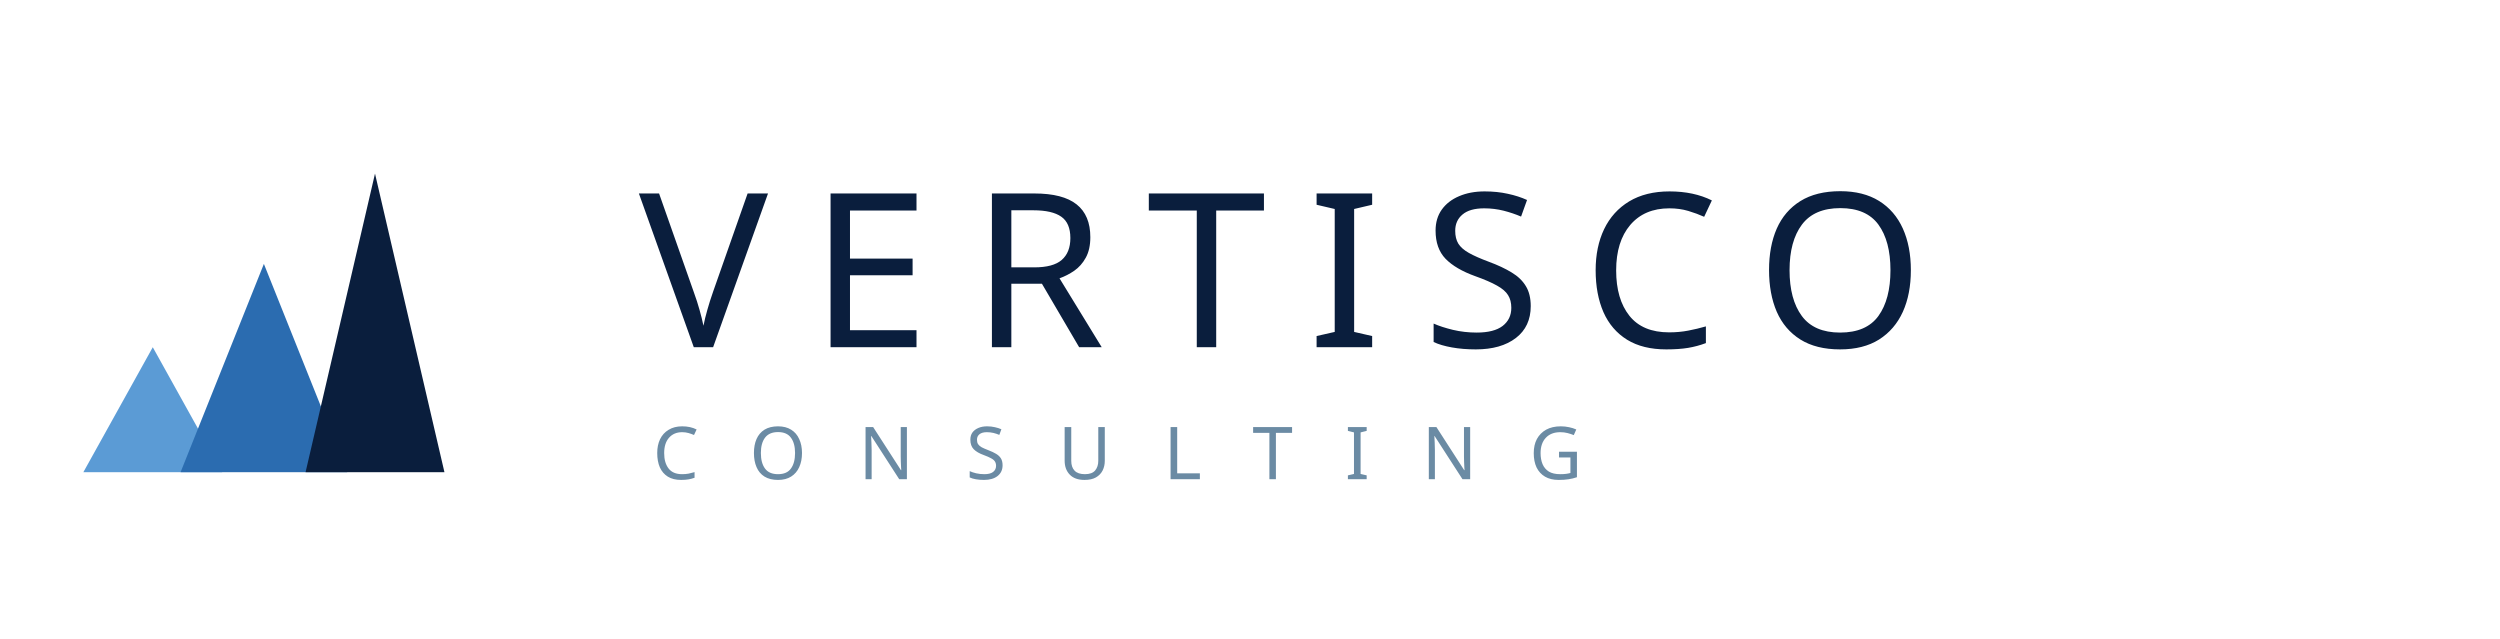
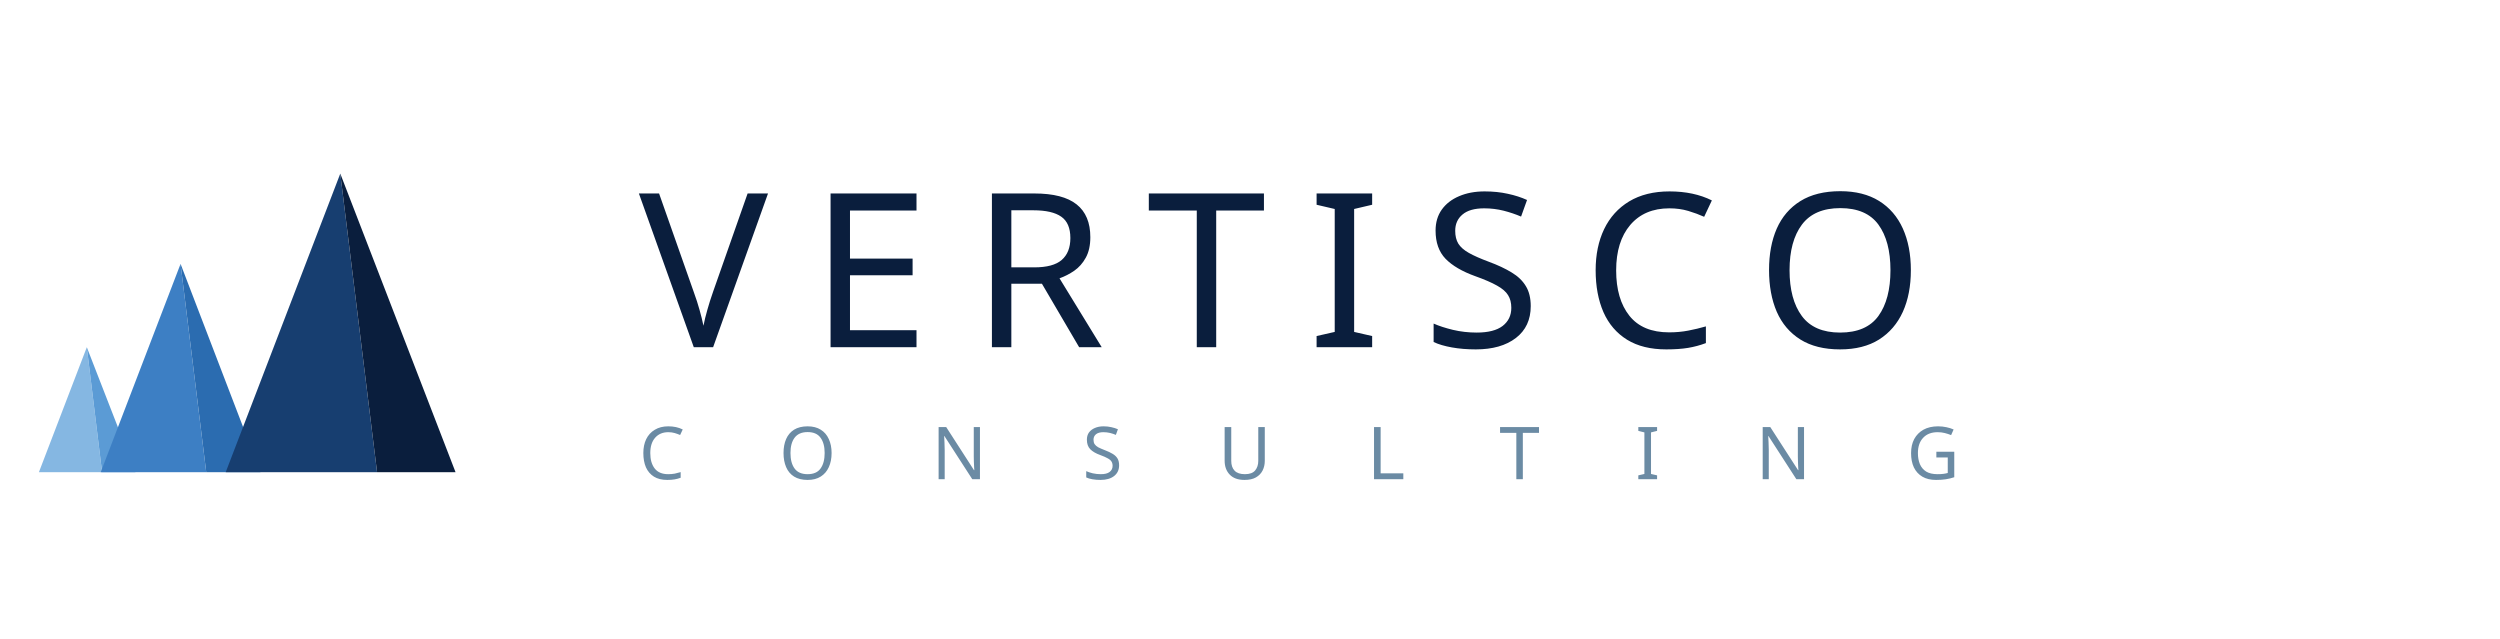
<svg xmlns="http://www.w3.org/2000/svg" width="360" height="92" viewBox="0 0 360 92">
-   <g transform="translate(6,16)">
-     <polygon points="6,52 16,34 26,52" fill="#5B9BD5" />
-     <polygon points="20,52 32,22 44,52" fill="#2B6CB0" />
-     <polygon points="38,52 48,9 58,52" fill="#0A1E3D" />
+   <g transform="translate(4,16)">
+     <polygon points="1.6,52 8.5,34 10.7,52" fill="#85B7E2" />
+     <polygon points="8.5,34 15.5,52 10.7,52" fill="#5B9BD5" />
+     <polygon points="10.5,52 22,22 25.7,52" fill="#3D7FC4" />
+     <polygon points="22,22 33.5,52 25.7,52" fill="#2B6CB0" />
+     <polygon points="28.5,52 45,9 50.3,52" fill="#173E70" />
+     <polygon points="45,9 61.6,52 50.3,52" fill="#0A1E3D" />
  </g>
  <text x="92" y="50" font-family="'Urbanist','Poppins','Century Gothic',sans-serif" font-size="31" font-weight="500" letter-spacing="6" fill="#0A1E3D">VERTISCO</text>
-   <text x="94" y="69" font-family="'Urbanist','Poppins','Century Gothic',sans-serif" font-size="10.5" font-weight="500" letter-spacing="7.5" fill="#6B8BA4">CONSULTING</text>
+   <text x="92" y="69" font-family="'Urbanist','Poppins','Century Gothic',sans-serif" font-size="10.5" font-weight="500" letter-spacing="13.76" fill="#6B8BA4">CONSULTING</text>
</svg>
